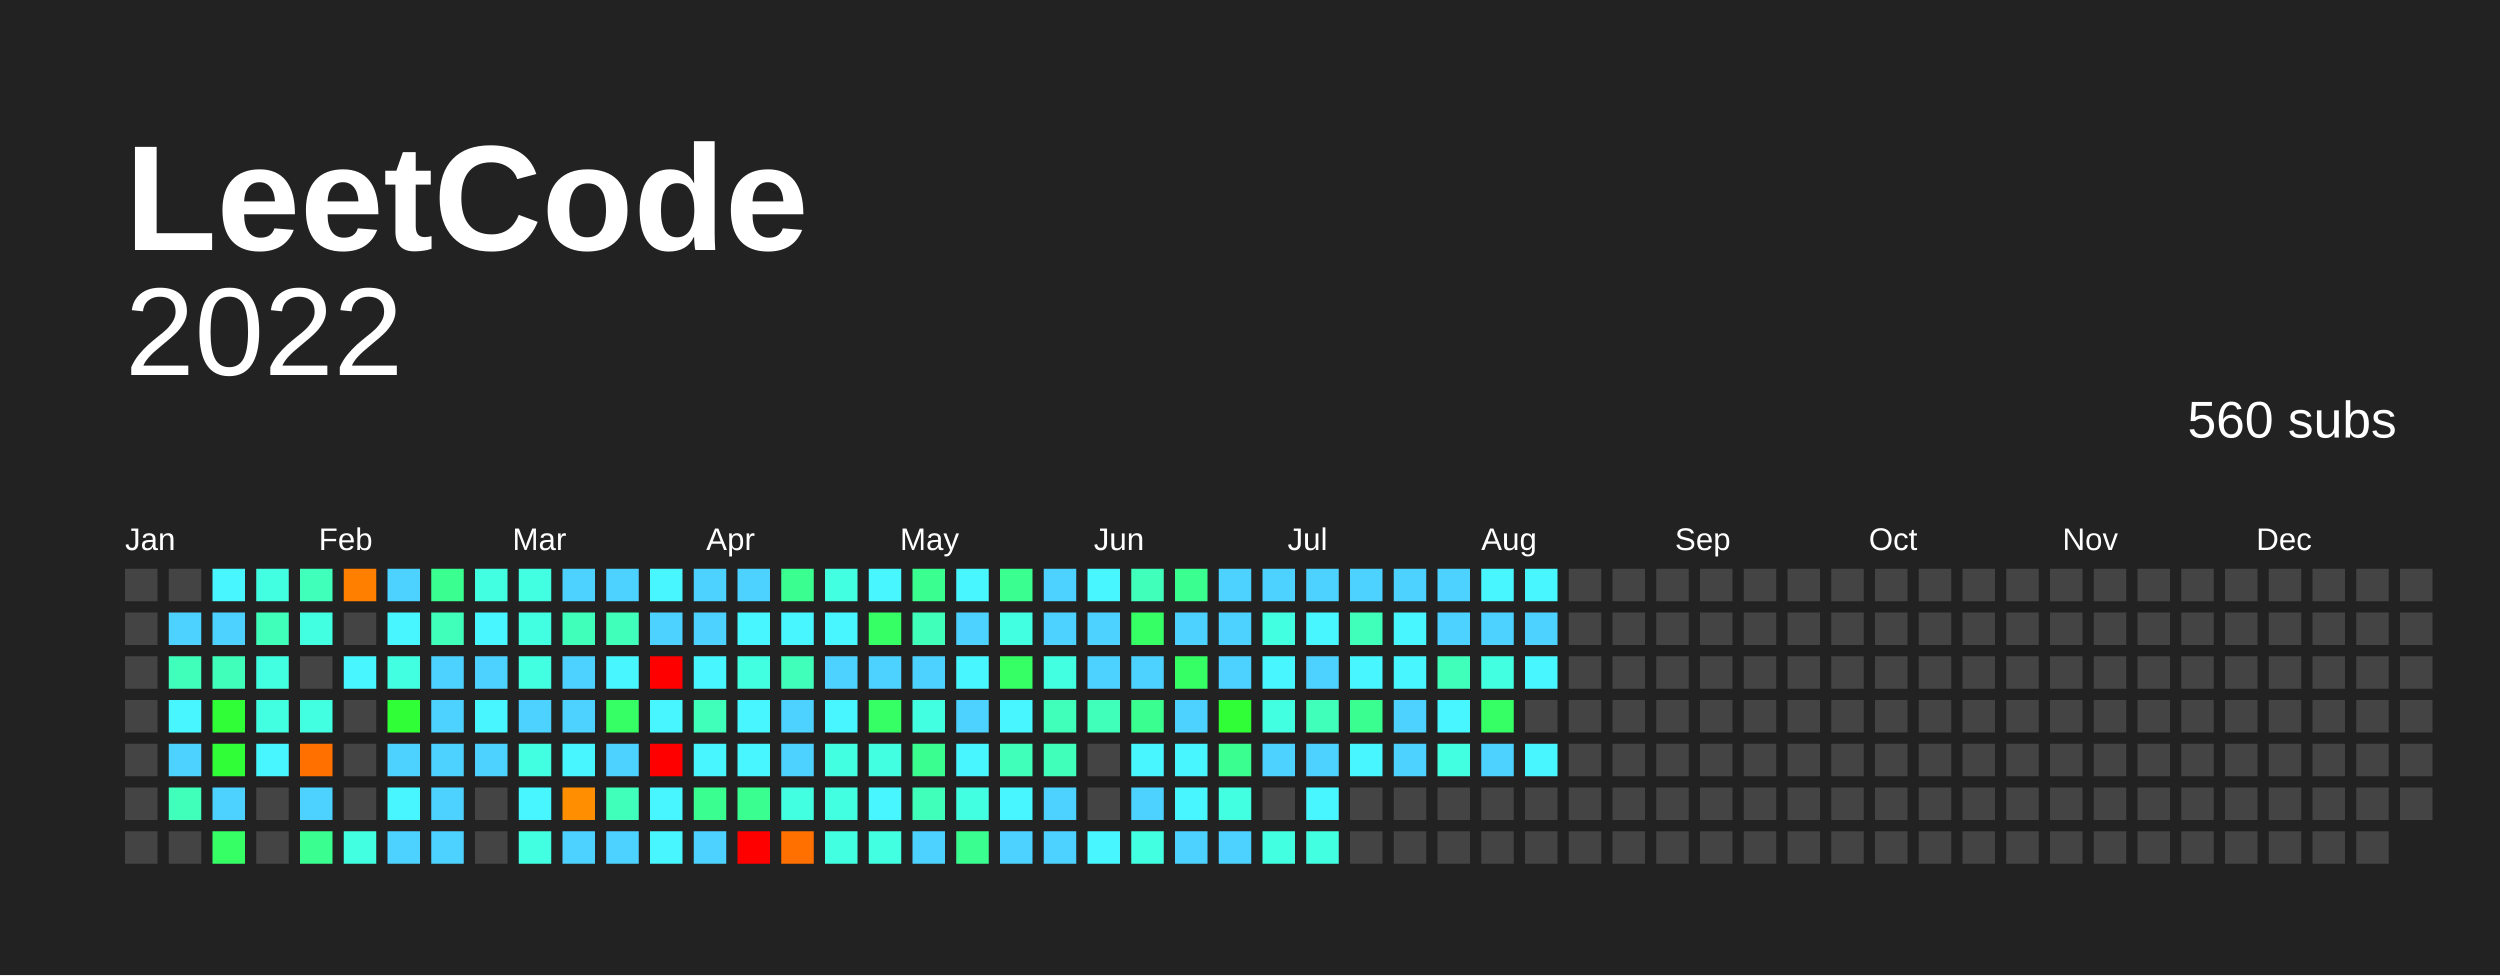
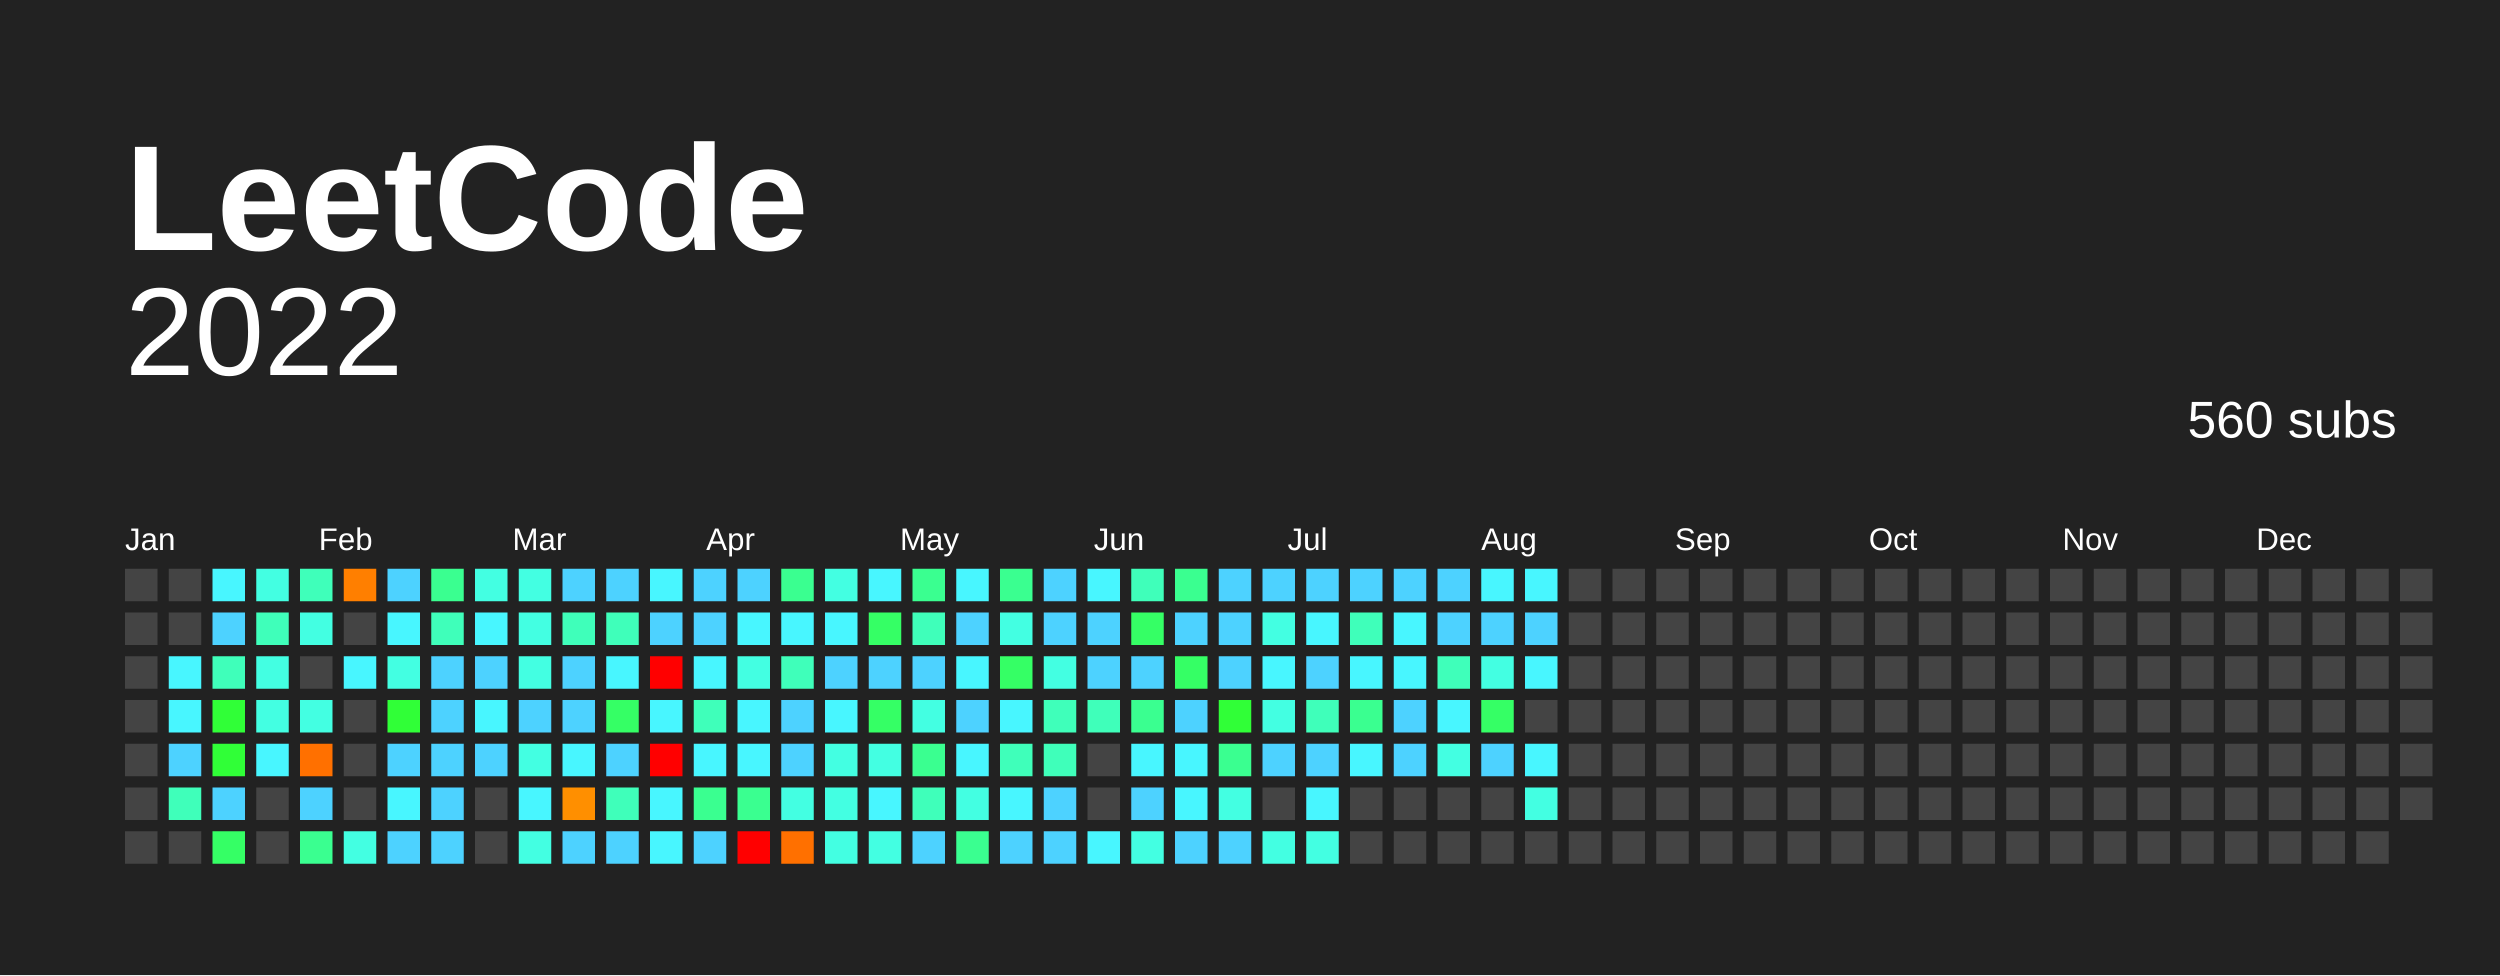
<svg xmlns="http://www.w3.org/2000/svg" baseProfile="full" height="78mm" version="1.1" viewBox="0,0,200,78" width="200mm">
  <defs />
  <rect fill="#222222" height="78" width="200" x="0" y="0" />
  <text fill="#FFFFFF" style="font-size:12px; font-family:Arial; font-weight:bold;" x="10" y="20"> LeetCode</text>
  <text alignment-baseline="hanging" fill="#FFFFFF" style="font-size:10.0px; font-family:Arial;" x="10" y="30">2022</text>
  <text alignment-baseline="hanging" fill="#FFFFFF" style="font-size:4.125px; font-family:Arial;" x="175" y="35">560 subs</text>
  <text fill="#FFFFFF" style="font-size:2.5px; font-family:Arial" x="10.0" y="44">Jan</text>
  <text fill="#FFFFFF" style="font-size:2.5px; font-family:Arial" x="25.5" y="44">Feb</text>
  <text fill="#FFFFFF" style="font-size:2.5px; font-family:Arial" x="41.0" y="44">Mar</text>
  <text fill="#FFFFFF" style="font-size:2.5px; font-family:Arial" x="56.5" y="44">Apr</text>
  <text fill="#FFFFFF" style="font-size:2.5px; font-family:Arial" x="72.0" y="44">May</text>
  <text fill="#FFFFFF" style="font-size:2.5px; font-family:Arial" x="87.5" y="44">Jun</text>
  <text fill="#FFFFFF" style="font-size:2.5px; font-family:Arial" x="103.0" y="44">Jul</text>
  <text fill="#FFFFFF" style="font-size:2.5px; font-family:Arial" x="118.5" y="44">Aug</text>
  <text fill="#FFFFFF" style="font-size:2.5px; font-family:Arial" x="134.0" y="44">Sep</text>
  <text fill="#FFFFFF" style="font-size:2.5px; font-family:Arial" x="149.5" y="44">Oct</text>
  <text fill="#FFFFFF" style="font-size:2.5px; font-family:Arial" x="165.0" y="44">Nov</text>
  <text fill="#FFFFFF" style="font-size:2.5px; font-family:Arial" x="180.5" y="44">Dec</text>
  <rect fill="#444444" height="2.6" width="2.6" x="10.0" y="45.5" />
  <rect fill="#444444" height="2.6" width="2.6" x="10.0" y="49.0" />
  <rect fill="#444444" height="2.6" width="2.6" x="10.0" y="52.5" />
  <rect fill="#444444" height="2.6" width="2.6" x="10.0" y="56.0" />
  <rect fill="#444444" height="2.6" width="2.6" x="10.0" y="59.5" />
  <rect fill="#444444" height="2.6" width="2.6" x="10.0" y="63.0" />
  <rect fill="#444444" height="2.6" width="2.6" x="10.0" y="66.5" />
  <rect fill="#444444" height="2.6" width="2.6" x="13.5" y="45.5" />
-   <rect fill="#4dd2ff" height="2.6" width="2.6" x="13.5" y="49.0" />
-   <rect fill="#3fffba" height="2.6" width="2.6" x="13.5" y="52.5" />
+   <rect fill="#444444" height="2.6" width="2.6" x="13.5" y="49.0" />
+   <rect fill="#48f6ff" height="2.6" width="2.6" x="13.5" y="52.5" />
  <rect fill="#48f6ff" height="2.6" width="2.6" x="13.5" y="56.0" />
  <rect fill="#4dd2ff" height="2.6" width="2.6" x="13.5" y="59.5" />
  <rect fill="#3fffba" height="2.6" width="2.6" x="13.5" y="63.0" />
  <rect fill="#444444" height="2.6" width="2.6" x="13.5" y="66.5" />
  <rect fill="#48f6ff" height="2.6" width="2.6" x="17.0" y="45.5" />
  <rect fill="#4dd2ff" height="2.6" width="2.6" x="17.0" y="49.0" />
  <rect fill="#3fffba" height="2.6" width="2.6" x="17.0" y="52.5" />
  <rect fill="#30ff37" height="2.6" width="2.6" x="17.0" y="56.0" />
  <rect fill="#30ff37" height="2.6" width="2.6" x="17.0" y="59.5" />
  <rect fill="#4dd2ff" height="2.6" width="2.6" x="17.0" y="63.0" />
  <rect fill="#35ff65" height="2.6" width="2.6" x="17.0" y="66.5" />
  <rect fill="#43ffe2" height="2.6" width="2.6" x="20.5" y="45.5" />
  <rect fill="#3fffba" height="2.6" width="2.6" x="20.5" y="49.0" />
  <rect fill="#43ffe2" height="2.6" width="2.6" x="20.5" y="52.5" />
  <rect fill="#43ffe2" height="2.6" width="2.6" x="20.5" y="56.0" />
  <rect fill="#48f6ff" height="2.6" width="2.6" x="20.5" y="59.5" />
  <rect fill="#444444" height="2.6" width="2.6" x="20.5" y="63.0" />
  <rect fill="#444444" height="2.6" width="2.6" x="20.5" y="66.5" />
  <rect fill="#3fffba" height="2.6" width="2.6" x="24.0" y="45.5" />
  <rect fill="#43ffe2" height="2.6" width="2.6" x="24.0" y="49.0" />
  <rect fill="#444444" height="2.6" width="2.6" x="24.0" y="52.5" />
  <rect fill="#43ffe2" height="2.6" width="2.6" x="24.0" y="56.0" />
  <rect fill="#ff7000" height="2.6" width="2.6" x="24.0" y="59.5" />
  <rect fill="#4dd2ff" height="2.6" width="2.6" x="24.0" y="63.0" />
  <rect fill="#3aff90" height="2.6" width="2.6" x="24.0" y="66.5" />
  <rect fill="#ff7f00" height="2.6" width="2.6" x="27.5" y="45.5" />
  <rect fill="#444444" height="2.6" width="2.6" x="27.5" y="49.0" />
  <rect fill="#48f6ff" height="2.6" width="2.6" x="27.5" y="52.5" />
  <rect fill="#444444" height="2.6" width="2.6" x="27.5" y="56.0" />
  <rect fill="#444444" height="2.6" width="2.6" x="27.5" y="59.5" />
  <rect fill="#444444" height="2.6" width="2.6" x="27.5" y="63.0" />
  <rect fill="#43ffe2" height="2.6" width="2.6" x="27.5" y="66.5" />
  <rect fill="#4dd2ff" height="2.6" width="2.6" x="31.0" y="45.5" />
  <rect fill="#48f6ff" height="2.6" width="2.6" x="31.0" y="49.0" />
  <rect fill="#43ffe2" height="2.6" width="2.6" x="31.0" y="52.5" />
  <rect fill="#30ff37" height="2.6" width="2.6" x="31.0" y="56.0" />
  <rect fill="#4dd2ff" height="2.6" width="2.6" x="31.0" y="59.5" />
  <rect fill="#48f6ff" height="2.6" width="2.6" x="31.0" y="63.0" />
  <rect fill="#4dd2ff" height="2.6" width="2.6" x="31.0" y="66.5" />
  <rect fill="#3aff90" height="2.6" width="2.6" x="34.5" y="45.5" />
  <rect fill="#3fffba" height="2.6" width="2.6" x="34.5" y="49.0" />
  <rect fill="#4dd2ff" height="2.6" width="2.6" x="34.5" y="52.5" />
  <rect fill="#4dd2ff" height="2.6" width="2.6" x="34.5" y="56.0" />
  <rect fill="#4dd2ff" height="2.6" width="2.6" x="34.5" y="59.5" />
  <rect fill="#4dd2ff" height="2.6" width="2.6" x="34.5" y="63.0" />
  <rect fill="#4dd2ff" height="2.6" width="2.6" x="34.5" y="66.5" />
  <rect fill="#43ffe2" height="2.6" width="2.6" x="38.0" y="45.5" />
  <rect fill="#48f6ff" height="2.6" width="2.6" x="38.0" y="49.0" />
  <rect fill="#4dd2ff" height="2.6" width="2.6" x="38.0" y="52.5" />
  <rect fill="#48f6ff" height="2.6" width="2.6" x="38.0" y="56.0" />
  <rect fill="#4dd2ff" height="2.6" width="2.6" x="38.0" y="59.5" />
  <rect fill="#444444" height="2.6" width="2.6" x="38.0" y="63.0" />
  <rect fill="#444444" height="2.6" width="2.6" x="38.0" y="66.5" />
  <rect fill="#43ffe2" height="2.6" width="2.6" x="41.5" y="45.5" />
  <rect fill="#43ffe2" height="2.6" width="2.6" x="41.5" y="49.0" />
  <rect fill="#43ffe2" height="2.6" width="2.6" x="41.5" y="52.5" />
  <rect fill="#4dd2ff" height="2.6" width="2.6" x="41.5" y="56.0" />
  <rect fill="#43ffe2" height="2.6" width="2.6" x="41.5" y="59.5" />
  <rect fill="#48f6ff" height="2.6" width="2.6" x="41.5" y="63.0" />
  <rect fill="#43ffe2" height="2.6" width="2.6" x="41.5" y="66.5" />
  <rect fill="#4dd2ff" height="2.6" width="2.6" x="45.0" y="45.5" />
  <rect fill="#3fffba" height="2.6" width="2.6" x="45.0" y="49.0" />
  <rect fill="#4dd2ff" height="2.6" width="2.6" x="45.0" y="52.5" />
  <rect fill="#4dd2ff" height="2.6" width="2.6" x="45.0" y="56.0" />
  <rect fill="#48f6ff" height="2.6" width="2.6" x="45.0" y="59.5" />
  <rect fill="#ff8f00" height="2.6" width="2.6" x="45.0" y="63.0" />
  <rect fill="#4dd2ff" height="2.6" width="2.6" x="45.0" y="66.5" />
  <rect fill="#4dd2ff" height="2.6" width="2.6" x="48.5" y="45.5" />
  <rect fill="#3fffba" height="2.6" width="2.6" x="48.5" y="49.0" />
  <rect fill="#48f6ff" height="2.6" width="2.6" x="48.5" y="52.5" />
  <rect fill="#35ff65" height="2.6" width="2.6" x="48.5" y="56.0" />
  <rect fill="#4dd2ff" height="2.6" width="2.6" x="48.5" y="59.5" />
  <rect fill="#3fffba" height="2.6" width="2.6" x="48.5" y="63.0" />
  <rect fill="#4dd2ff" height="2.6" width="2.6" x="48.5" y="66.5" />
  <rect fill="#48f6ff" height="2.6" width="2.6" x="52.0" y="45.5" />
  <rect fill="#4dd2ff" height="2.6" width="2.6" x="52.0" y="49.0" />
  <rect fill="red" height="2.6" width="2.6" x="52.0" y="52.5" />
  <rect fill="#48f6ff" height="2.6" width="2.6" x="52.0" y="56.0" />
  <rect fill="red" height="2.6" width="2.6" x="52.0" y="59.5" />
  <rect fill="#48f6ff" height="2.6" width="2.6" x="52.0" y="63.0" />
  <rect fill="#48f6ff" height="2.6" width="2.6" x="52.0" y="66.5" />
  <rect fill="#4dd2ff" height="2.6" width="2.6" x="55.5" y="45.5" />
  <rect fill="#4dd2ff" height="2.6" width="2.6" x="55.5" y="49.0" />
  <rect fill="#48f6ff" height="2.6" width="2.6" x="55.5" y="52.5" />
  <rect fill="#3fffba" height="2.6" width="2.6" x="55.5" y="56.0" />
  <rect fill="#48f6ff" height="2.6" width="2.6" x="55.5" y="59.5" />
  <rect fill="#3aff90" height="2.6" width="2.6" x="55.5" y="63.0" />
  <rect fill="#4dd2ff" height="2.6" width="2.6" x="55.5" y="66.5" />
  <rect fill="#4dd2ff" height="2.6" width="2.6" x="59.0" y="45.5" />
  <rect fill="#48f6ff" height="2.6" width="2.6" x="59.0" y="49.0" />
  <rect fill="#43ffe2" height="2.6" width="2.6" x="59.0" y="52.5" />
  <rect fill="#48f6ff" height="2.6" width="2.6" x="59.0" y="56.0" />
  <rect fill="#48f6ff" height="2.6" width="2.6" x="59.0" y="59.5" />
  <rect fill="#3aff90" height="2.6" width="2.6" x="59.0" y="63.0" />
  <rect fill="red" height="2.6" width="2.6" x="59.0" y="66.5" />
  <rect fill="#3aff90" height="2.6" width="2.6" x="62.5" y="45.5" />
  <rect fill="#48f6ff" height="2.6" width="2.6" x="62.5" y="49.0" />
  <rect fill="#3fffba" height="2.6" width="2.6" x="62.5" y="52.5" />
  <rect fill="#4dd2ff" height="2.6" width="2.6" x="62.5" y="56.0" />
  <rect fill="#4dd2ff" height="2.6" width="2.6" x="62.5" y="59.5" />
  <rect fill="#43ffe2" height="2.6" width="2.6" x="62.5" y="63.0" />
  <rect fill="#ff7000" height="2.6" width="2.6" x="62.5" y="66.5" />
  <rect fill="#43ffe2" height="2.6" width="2.6" x="66.0" y="45.5" />
  <rect fill="#48f6ff" height="2.6" width="2.6" x="66.0" y="49.0" />
  <rect fill="#4dd2ff" height="2.6" width="2.6" x="66.0" y="52.5" />
  <rect fill="#48f6ff" height="2.6" width="2.6" x="66.0" y="56.0" />
  <rect fill="#43ffe2" height="2.6" width="2.6" x="66.0" y="59.5" />
  <rect fill="#43ffe2" height="2.6" width="2.6" x="66.0" y="63.0" />
  <rect fill="#43ffe2" height="2.6" width="2.6" x="66.0" y="66.5" />
  <rect fill="#48f6ff" height="2.6" width="2.6" x="69.5" y="45.5" />
  <rect fill="#35ff65" height="2.6" width="2.6" x="69.5" y="49.0" />
  <rect fill="#4dd2ff" height="2.6" width="2.6" x="69.5" y="52.5" />
  <rect fill="#35ff65" height="2.6" width="2.6" x="69.5" y="56.0" />
  <rect fill="#43ffe2" height="2.6" width="2.6" x="69.5" y="59.5" />
  <rect fill="#48f6ff" height="2.6" width="2.6" x="69.5" y="63.0" />
  <rect fill="#43ffe2" height="2.6" width="2.6" x="69.5" y="66.5" />
  <rect fill="#3aff90" height="2.6" width="2.6" x="73.0" y="45.5" />
  <rect fill="#3fffba" height="2.6" width="2.6" x="73.0" y="49.0" />
  <rect fill="#4dd2ff" height="2.6" width="2.6" x="73.0" y="52.5" />
  <rect fill="#43ffe2" height="2.6" width="2.6" x="73.0" y="56.0" />
  <rect fill="#3aff90" height="2.6" width="2.6" x="73.0" y="59.5" />
  <rect fill="#3fffba" height="2.6" width="2.6" x="73.0" y="63.0" />
  <rect fill="#4dd2ff" height="2.6" width="2.6" x="73.0" y="66.5" />
  <rect fill="#48f6ff" height="2.6" width="2.6" x="76.5" y="45.5" />
  <rect fill="#4dd2ff" height="2.6" width="2.6" x="76.5" y="49.0" />
  <rect fill="#48f6ff" height="2.6" width="2.6" x="76.5" y="52.5" />
  <rect fill="#4dd2ff" height="2.6" width="2.6" x="76.5" y="56.0" />
  <rect fill="#48f6ff" height="2.6" width="2.6" x="76.5" y="59.5" />
  <rect fill="#43ffe2" height="2.6" width="2.6" x="76.5" y="63.0" />
  <rect fill="#3aff90" height="2.6" width="2.6" x="76.5" y="66.5" />
  <rect fill="#3aff90" height="2.6" width="2.6" x="80.0" y="45.5" />
  <rect fill="#43ffe2" height="2.6" width="2.6" x="80.0" y="49.0" />
  <rect fill="#35ff65" height="2.6" width="2.6" x="80.0" y="52.5" />
  <rect fill="#48f6ff" height="2.6" width="2.6" x="80.0" y="56.0" />
  <rect fill="#3fffba" height="2.6" width="2.6" x="80.0" y="59.5" />
  <rect fill="#48f6ff" height="2.6" width="2.6" x="80.0" y="63.0" />
  <rect fill="#4dd2ff" height="2.6" width="2.6" x="80.0" y="66.5" />
  <rect fill="#4dd2ff" height="2.6" width="2.6" x="83.5" y="45.5" />
  <rect fill="#4dd2ff" height="2.6" width="2.6" x="83.5" y="49.0" />
  <rect fill="#43ffe2" height="2.6" width="2.6" x="83.5" y="52.5" />
  <rect fill="#3fffba" height="2.6" width="2.6" x="83.5" y="56.0" />
  <rect fill="#3fffba" height="2.6" width="2.6" x="83.5" y="59.5" />
  <rect fill="#4dd2ff" height="2.6" width="2.6" x="83.5" y="63.0" />
  <rect fill="#4dd2ff" height="2.6" width="2.6" x="83.5" y="66.5" />
  <rect fill="#48f6ff" height="2.6" width="2.6" x="87.0" y="45.5" />
  <rect fill="#4dd2ff" height="2.6" width="2.6" x="87.0" y="49.0" />
  <rect fill="#4dd2ff" height="2.6" width="2.6" x="87.0" y="52.5" />
  <rect fill="#3fffba" height="2.6" width="2.6" x="87.0" y="56.0" />
  <rect fill="#444444" height="2.6" width="2.6" x="87.0" y="59.5" />
  <rect fill="#444444" height="2.6" width="2.6" x="87.0" y="63.0" />
  <rect fill="#48f6ff" height="2.6" width="2.6" x="87.0" y="66.5" />
  <rect fill="#3fffba" height="2.6" width="2.6" x="90.5" y="45.5" />
  <rect fill="#35ff65" height="2.6" width="2.6" x="90.5" y="49.0" />
  <rect fill="#4dd2ff" height="2.6" width="2.6" x="90.5" y="52.5" />
  <rect fill="#3aff90" height="2.6" width="2.6" x="90.5" y="56.0" />
  <rect fill="#48f6ff" height="2.6" width="2.6" x="90.5" y="59.5" />
  <rect fill="#4dd2ff" height="2.6" width="2.6" x="90.5" y="63.0" />
  <rect fill="#43ffe2" height="2.6" width="2.6" x="90.5" y="66.5" />
  <rect fill="#3aff90" height="2.6" width="2.6" x="94.0" y="45.5" />
  <rect fill="#4dd2ff" height="2.6" width="2.6" x="94.0" y="49.0" />
  <rect fill="#35ff65" height="2.6" width="2.6" x="94.0" y="52.5" />
  <rect fill="#4dd2ff" height="2.6" width="2.6" x="94.0" y="56.0" />
  <rect fill="#48f6ff" height="2.6" width="2.6" x="94.0" y="59.5" />
  <rect fill="#48f6ff" height="2.6" width="2.6" x="94.0" y="63.0" />
  <rect fill="#4dd2ff" height="2.6" width="2.6" x="94.0" y="66.5" />
  <rect fill="#4dd2ff" height="2.6" width="2.6" x="97.5" y="45.5" />
  <rect fill="#4dd2ff" height="2.6" width="2.6" x="97.5" y="49.0" />
  <rect fill="#4dd2ff" height="2.6" width="2.6" x="97.5" y="52.5" />
  <rect fill="#30ff37" height="2.6" width="2.6" x="97.5" y="56.0" />
  <rect fill="#3aff90" height="2.6" width="2.6" x="97.5" y="59.5" />
  <rect fill="#43ffe2" height="2.6" width="2.6" x="97.5" y="63.0" />
  <rect fill="#4dd2ff" height="2.6" width="2.6" x="97.5" y="66.5" />
  <rect fill="#4dd2ff" height="2.6" width="2.6" x="101.0" y="45.5" />
  <rect fill="#43ffe2" height="2.6" width="2.6" x="101.0" y="49.0" />
  <rect fill="#48f6ff" height="2.6" width="2.6" x="101.0" y="52.5" />
  <rect fill="#43ffe2" height="2.6" width="2.6" x="101.0" y="56.0" />
  <rect fill="#4dd2ff" height="2.6" width="2.6" x="101.0" y="59.5" />
  <rect fill="#444444" height="2.6" width="2.6" x="101.0" y="63.0" />
  <rect fill="#43ffe2" height="2.6" width="2.6" x="101.0" y="66.5" />
  <rect fill="#4dd2ff" height="2.6" width="2.6" x="104.5" y="45.5" />
  <rect fill="#48f6ff" height="2.6" width="2.6" x="104.5" y="49.0" />
  <rect fill="#4dd2ff" height="2.6" width="2.6" x="104.5" y="52.5" />
  <rect fill="#3fffba" height="2.6" width="2.6" x="104.5" y="56.0" />
  <rect fill="#4dd2ff" height="2.6" width="2.6" x="104.5" y="59.5" />
  <rect fill="#48f6ff" height="2.6" width="2.6" x="104.5" y="63.0" />
  <rect fill="#43ffe2" height="2.6" width="2.6" x="104.5" y="66.5" />
  <rect fill="#4dd2ff" height="2.6" width="2.6" x="108.0" y="45.5" />
  <rect fill="#3fffba" height="2.6" width="2.6" x="108.0" y="49.0" />
  <rect fill="#48f6ff" height="2.6" width="2.6" x="108.0" y="52.5" />
  <rect fill="#3aff90" height="2.6" width="2.6" x="108.0" y="56.0" />
  <rect fill="#48f6ff" height="2.6" width="2.6" x="108.0" y="59.5" />
  <rect fill="#444444" height="2.6" width="2.6" x="108.0" y="63.0" />
  <rect fill="#444444" height="2.6" width="2.6" x="108.0" y="66.5" />
  <rect fill="#4dd2ff" height="2.6" width="2.6" x="111.5" y="45.5" />
  <rect fill="#48f6ff" height="2.6" width="2.6" x="111.5" y="49.0" />
  <rect fill="#48f6ff" height="2.6" width="2.6" x="111.5" y="52.5" />
  <rect fill="#4dd2ff" height="2.6" width="2.6" x="111.5" y="56.0" />
  <rect fill="#4dd2ff" height="2.6" width="2.6" x="111.5" y="59.5" />
  <rect fill="#444444" height="2.6" width="2.6" x="111.5" y="63.0" />
  <rect fill="#444444" height="2.6" width="2.6" x="111.5" y="66.5" />
  <rect fill="#4dd2ff" height="2.6" width="2.6" x="115.0" y="45.5" />
  <rect fill="#4dd2ff" height="2.6" width="2.6" x="115.0" y="49.0" />
  <rect fill="#3fffba" height="2.6" width="2.6" x="115.0" y="52.5" />
  <rect fill="#48f6ff" height="2.6" width="2.6" x="115.0" y="56.0" />
  <rect fill="#43ffe2" height="2.6" width="2.6" x="115.0" y="59.5" />
  <rect fill="#444444" height="2.6" width="2.6" x="115.0" y="63.0" />
  <rect fill="#444444" height="2.6" width="2.6" x="115.0" y="66.5" />
  <rect fill="#48f6ff" height="2.6" width="2.6" x="118.5" y="45.5" />
  <rect fill="#4dd2ff" height="2.6" width="2.6" x="118.5" y="49.0" />
  <rect fill="#43ffe2" height="2.6" width="2.6" x="118.5" y="52.5" />
  <rect fill="#35ff65" height="2.6" width="2.6" x="118.5" y="56.0" />
  <rect fill="#4dd2ff" height="2.6" width="2.6" x="118.5" y="59.5" />
  <rect fill="#444444" height="2.6" width="2.6" x="118.5" y="63.0" />
  <rect fill="#444444" height="2.6" width="2.6" x="118.5" y="66.5" />
  <rect fill="#48f6ff" height="2.6" width="2.6" x="122.0" y="45.5" />
  <rect fill="#4dd2ff" height="2.6" width="2.6" x="122.0" y="49.0" />
  <rect fill="#48f6ff" height="2.6" width="2.6" x="122.0" y="52.5" />
  <rect fill="#444444" height="2.6" width="2.6" x="122.0" y="56.0" />
  <rect fill="#48f6ff" height="2.6" width="2.6" x="122.0" y="59.5" />
-   <rect fill="#444444" height="2.6" width="2.6" x="122.0" y="63.0" />
+   <rect fill="#43ffe2" height="2.6" width="2.6" x="122.0" y="63.0" />
  <rect fill="#444444" height="2.6" width="2.6" x="122.0" y="66.5" />
  <rect fill="#444444" height="2.6" width="2.6" x="125.5" y="45.5" />
  <rect fill="#444444" height="2.6" width="2.6" x="125.5" y="49.0" />
  <rect fill="#444444" height="2.6" width="2.6" x="125.5" y="52.5" />
  <rect fill="#444444" height="2.6" width="2.6" x="125.5" y="56.0" />
  <rect fill="#444444" height="2.6" width="2.6" x="125.5" y="59.5" />
  <rect fill="#444444" height="2.6" width="2.6" x="125.5" y="63.0" />
  <rect fill="#444444" height="2.6" width="2.6" x="125.5" y="66.5" />
  <rect fill="#444444" height="2.6" width="2.6" x="129.0" y="45.5" />
  <rect fill="#444444" height="2.6" width="2.6" x="129.0" y="49.0" />
  <rect fill="#444444" height="2.6" width="2.6" x="129.0" y="52.5" />
  <rect fill="#444444" height="2.6" width="2.6" x="129.0" y="56.0" />
  <rect fill="#444444" height="2.6" width="2.6" x="129.0" y="59.5" />
  <rect fill="#444444" height="2.6" width="2.6" x="129.0" y="63.0" />
  <rect fill="#444444" height="2.6" width="2.6" x="129.0" y="66.5" />
  <rect fill="#444444" height="2.6" width="2.6" x="132.5" y="45.5" />
  <rect fill="#444444" height="2.6" width="2.6" x="132.5" y="49.0" />
  <rect fill="#444444" height="2.6" width="2.6" x="132.5" y="52.5" />
  <rect fill="#444444" height="2.6" width="2.6" x="132.5" y="56.0" />
  <rect fill="#444444" height="2.6" width="2.6" x="132.5" y="59.5" />
  <rect fill="#444444" height="2.6" width="2.6" x="132.5" y="63.0" />
  <rect fill="#444444" height="2.6" width="2.6" x="132.5" y="66.5" />
  <rect fill="#444444" height="2.6" width="2.6" x="136.0" y="45.5" />
  <rect fill="#444444" height="2.6" width="2.6" x="136.0" y="49.0" />
  <rect fill="#444444" height="2.6" width="2.6" x="136.0" y="52.5" />
  <rect fill="#444444" height="2.6" width="2.6" x="136.0" y="56.0" />
  <rect fill="#444444" height="2.6" width="2.6" x="136.0" y="59.5" />
  <rect fill="#444444" height="2.6" width="2.6" x="136.0" y="63.0" />
  <rect fill="#444444" height="2.6" width="2.6" x="136.0" y="66.5" />
  <rect fill="#444444" height="2.6" width="2.6" x="139.5" y="45.5" />
  <rect fill="#444444" height="2.6" width="2.6" x="139.5" y="49.0" />
  <rect fill="#444444" height="2.6" width="2.6" x="139.5" y="52.5" />
  <rect fill="#444444" height="2.6" width="2.6" x="139.5" y="56.0" />
  <rect fill="#444444" height="2.6" width="2.6" x="139.5" y="59.5" />
  <rect fill="#444444" height="2.6" width="2.6" x="139.5" y="63.0" />
  <rect fill="#444444" height="2.6" width="2.6" x="139.5" y="66.5" />
  <rect fill="#444444" height="2.6" width="2.6" x="143.0" y="45.5" />
  <rect fill="#444444" height="2.6" width="2.6" x="143.0" y="49.0" />
  <rect fill="#444444" height="2.6" width="2.6" x="143.0" y="52.5" />
  <rect fill="#444444" height="2.6" width="2.6" x="143.0" y="56.0" />
  <rect fill="#444444" height="2.6" width="2.6" x="143.0" y="59.5" />
  <rect fill="#444444" height="2.6" width="2.6" x="143.0" y="63.0" />
  <rect fill="#444444" height="2.6" width="2.6" x="143.0" y="66.5" />
  <rect fill="#444444" height="2.6" width="2.6" x="146.5" y="45.5" />
  <rect fill="#444444" height="2.6" width="2.6" x="146.5" y="49.0" />
  <rect fill="#444444" height="2.6" width="2.6" x="146.5" y="52.5" />
  <rect fill="#444444" height="2.6" width="2.6" x="146.5" y="56.0" />
  <rect fill="#444444" height="2.6" width="2.6" x="146.5" y="59.5" />
  <rect fill="#444444" height="2.6" width="2.6" x="146.5" y="63.0" />
  <rect fill="#444444" height="2.6" width="2.6" x="146.5" y="66.5" />
  <rect fill="#444444" height="2.6" width="2.6" x="150.0" y="45.5" />
  <rect fill="#444444" height="2.6" width="2.6" x="150.0" y="49.0" />
  <rect fill="#444444" height="2.6" width="2.6" x="150.0" y="52.5" />
  <rect fill="#444444" height="2.6" width="2.6" x="150.0" y="56.0" />
  <rect fill="#444444" height="2.6" width="2.6" x="150.0" y="59.5" />
  <rect fill="#444444" height="2.6" width="2.6" x="150.0" y="63.0" />
  <rect fill="#444444" height="2.6" width="2.6" x="150.0" y="66.5" />
  <rect fill="#444444" height="2.6" width="2.6" x="153.5" y="45.5" />
  <rect fill="#444444" height="2.6" width="2.6" x="153.5" y="49.0" />
  <rect fill="#444444" height="2.6" width="2.6" x="153.5" y="52.5" />
  <rect fill="#444444" height="2.6" width="2.6" x="153.5" y="56.0" />
  <rect fill="#444444" height="2.6" width="2.6" x="153.5" y="59.5" />
  <rect fill="#444444" height="2.6" width="2.6" x="153.5" y="63.0" />
  <rect fill="#444444" height="2.6" width="2.6" x="153.5" y="66.5" />
  <rect fill="#444444" height="2.6" width="2.6" x="157.0" y="45.5" />
  <rect fill="#444444" height="2.6" width="2.6" x="157.0" y="49.0" />
  <rect fill="#444444" height="2.6" width="2.6" x="157.0" y="52.5" />
  <rect fill="#444444" height="2.6" width="2.6" x="157.0" y="56.0" />
  <rect fill="#444444" height="2.6" width="2.6" x="157.0" y="59.5" />
  <rect fill="#444444" height="2.6" width="2.6" x="157.0" y="63.0" />
  <rect fill="#444444" height="2.6" width="2.6" x="157.0" y="66.5" />
  <rect fill="#444444" height="2.6" width="2.6" x="160.5" y="45.5" />
  <rect fill="#444444" height="2.6" width="2.6" x="160.5" y="49.0" />
  <rect fill="#444444" height="2.6" width="2.6" x="160.5" y="52.5" />
  <rect fill="#444444" height="2.6" width="2.6" x="160.5" y="56.0" />
  <rect fill="#444444" height="2.6" width="2.6" x="160.5" y="59.5" />
  <rect fill="#444444" height="2.6" width="2.6" x="160.5" y="63.0" />
  <rect fill="#444444" height="2.6" width="2.6" x="160.5" y="66.5" />
  <rect fill="#444444" height="2.6" width="2.6" x="164.0" y="45.5" />
  <rect fill="#444444" height="2.6" width="2.6" x="164.0" y="49.0" />
  <rect fill="#444444" height="2.6" width="2.6" x="164.0" y="52.5" />
  <rect fill="#444444" height="2.6" width="2.6" x="164.0" y="56.0" />
  <rect fill="#444444" height="2.6" width="2.6" x="164.0" y="59.5" />
  <rect fill="#444444" height="2.6" width="2.6" x="164.0" y="63.0" />
  <rect fill="#444444" height="2.6" width="2.6" x="164.0" y="66.5" />
  <rect fill="#444444" height="2.6" width="2.6" x="167.5" y="45.5" />
  <rect fill="#444444" height="2.6" width="2.6" x="167.5" y="49.0" />
  <rect fill="#444444" height="2.6" width="2.6" x="167.5" y="52.5" />
  <rect fill="#444444" height="2.6" width="2.6" x="167.5" y="56.0" />
  <rect fill="#444444" height="2.6" width="2.6" x="167.5" y="59.5" />
  <rect fill="#444444" height="2.6" width="2.6" x="167.5" y="63.0" />
  <rect fill="#444444" height="2.6" width="2.6" x="167.5" y="66.5" />
  <rect fill="#444444" height="2.6" width="2.6" x="171.0" y="45.5" />
  <rect fill="#444444" height="2.6" width="2.6" x="171.0" y="49.0" />
  <rect fill="#444444" height="2.6" width="2.6" x="171.0" y="52.5" />
  <rect fill="#444444" height="2.6" width="2.6" x="171.0" y="56.0" />
  <rect fill="#444444" height="2.6" width="2.6" x="171.0" y="59.5" />
  <rect fill="#444444" height="2.6" width="2.6" x="171.0" y="63.0" />
  <rect fill="#444444" height="2.6" width="2.6" x="171.0" y="66.5" />
  <rect fill="#444444" height="2.6" width="2.6" x="174.5" y="45.5" />
  <rect fill="#444444" height="2.6" width="2.6" x="174.5" y="49.0" />
  <rect fill="#444444" height="2.6" width="2.6" x="174.5" y="52.5" />
  <rect fill="#444444" height="2.6" width="2.6" x="174.5" y="56.0" />
  <rect fill="#444444" height="2.6" width="2.6" x="174.5" y="59.5" />
  <rect fill="#444444" height="2.6" width="2.6" x="174.5" y="63.0" />
  <rect fill="#444444" height="2.6" width="2.6" x="174.5" y="66.5" />
  <rect fill="#444444" height="2.6" width="2.6" x="178.0" y="45.5" />
  <rect fill="#444444" height="2.6" width="2.6" x="178.0" y="49.0" />
  <rect fill="#444444" height="2.6" width="2.6" x="178.0" y="52.5" />
  <rect fill="#444444" height="2.6" width="2.6" x="178.0" y="56.0" />
  <rect fill="#444444" height="2.6" width="2.6" x="178.0" y="59.5" />
  <rect fill="#444444" height="2.6" width="2.6" x="178.0" y="63.0" />
  <rect fill="#444444" height="2.6" width="2.6" x="178.0" y="66.5" />
  <rect fill="#444444" height="2.6" width="2.6" x="181.5" y="45.5" />
  <rect fill="#444444" height="2.6" width="2.6" x="181.5" y="49.0" />
  <rect fill="#444444" height="2.6" width="2.6" x="181.5" y="52.5" />
  <rect fill="#444444" height="2.6" width="2.6" x="181.5" y="56.0" />
  <rect fill="#444444" height="2.6" width="2.6" x="181.5" y="59.5" />
  <rect fill="#444444" height="2.6" width="2.6" x="181.5" y="63.0" />
  <rect fill="#444444" height="2.6" width="2.6" x="181.5" y="66.5" />
  <rect fill="#444444" height="2.6" width="2.6" x="185.0" y="45.5" />
  <rect fill="#444444" height="2.6" width="2.6" x="185.0" y="49.0" />
  <rect fill="#444444" height="2.6" width="2.6" x="185.0" y="52.5" />
  <rect fill="#444444" height="2.6" width="2.6" x="185.0" y="56.0" />
  <rect fill="#444444" height="2.6" width="2.6" x="185.0" y="59.5" />
  <rect fill="#444444" height="2.6" width="2.6" x="185.0" y="63.0" />
  <rect fill="#444444" height="2.6" width="2.6" x="185.0" y="66.5" />
  <rect fill="#444444" height="2.6" width="2.6" x="188.5" y="45.5" />
  <rect fill="#444444" height="2.6" width="2.6" x="188.5" y="49.0" />
  <rect fill="#444444" height="2.6" width="2.6" x="188.5" y="52.5" />
  <rect fill="#444444" height="2.6" width="2.6" x="188.5" y="56.0" />
  <rect fill="#444444" height="2.6" width="2.6" x="188.5" y="59.5" />
  <rect fill="#444444" height="2.6" width="2.6" x="188.5" y="63.0" />
  <rect fill="#444444" height="2.6" width="2.6" x="188.5" y="66.5" />
  <rect fill="#444444" height="2.6" width="2.6" x="192.0" y="45.5" />
  <rect fill="#444444" height="2.6" width="2.6" x="192.0" y="49.0" />
  <rect fill="#444444" height="2.6" width="2.6" x="192.0" y="52.5" />
  <rect fill="#444444" height="2.6" width="2.6" x="192.0" y="56.0" />
  <rect fill="#444444" height="2.6" width="2.6" x="192.0" y="59.5" />
  <rect fill="#444444" height="2.6" width="2.6" x="192.0" y="63.0" />
</svg>
